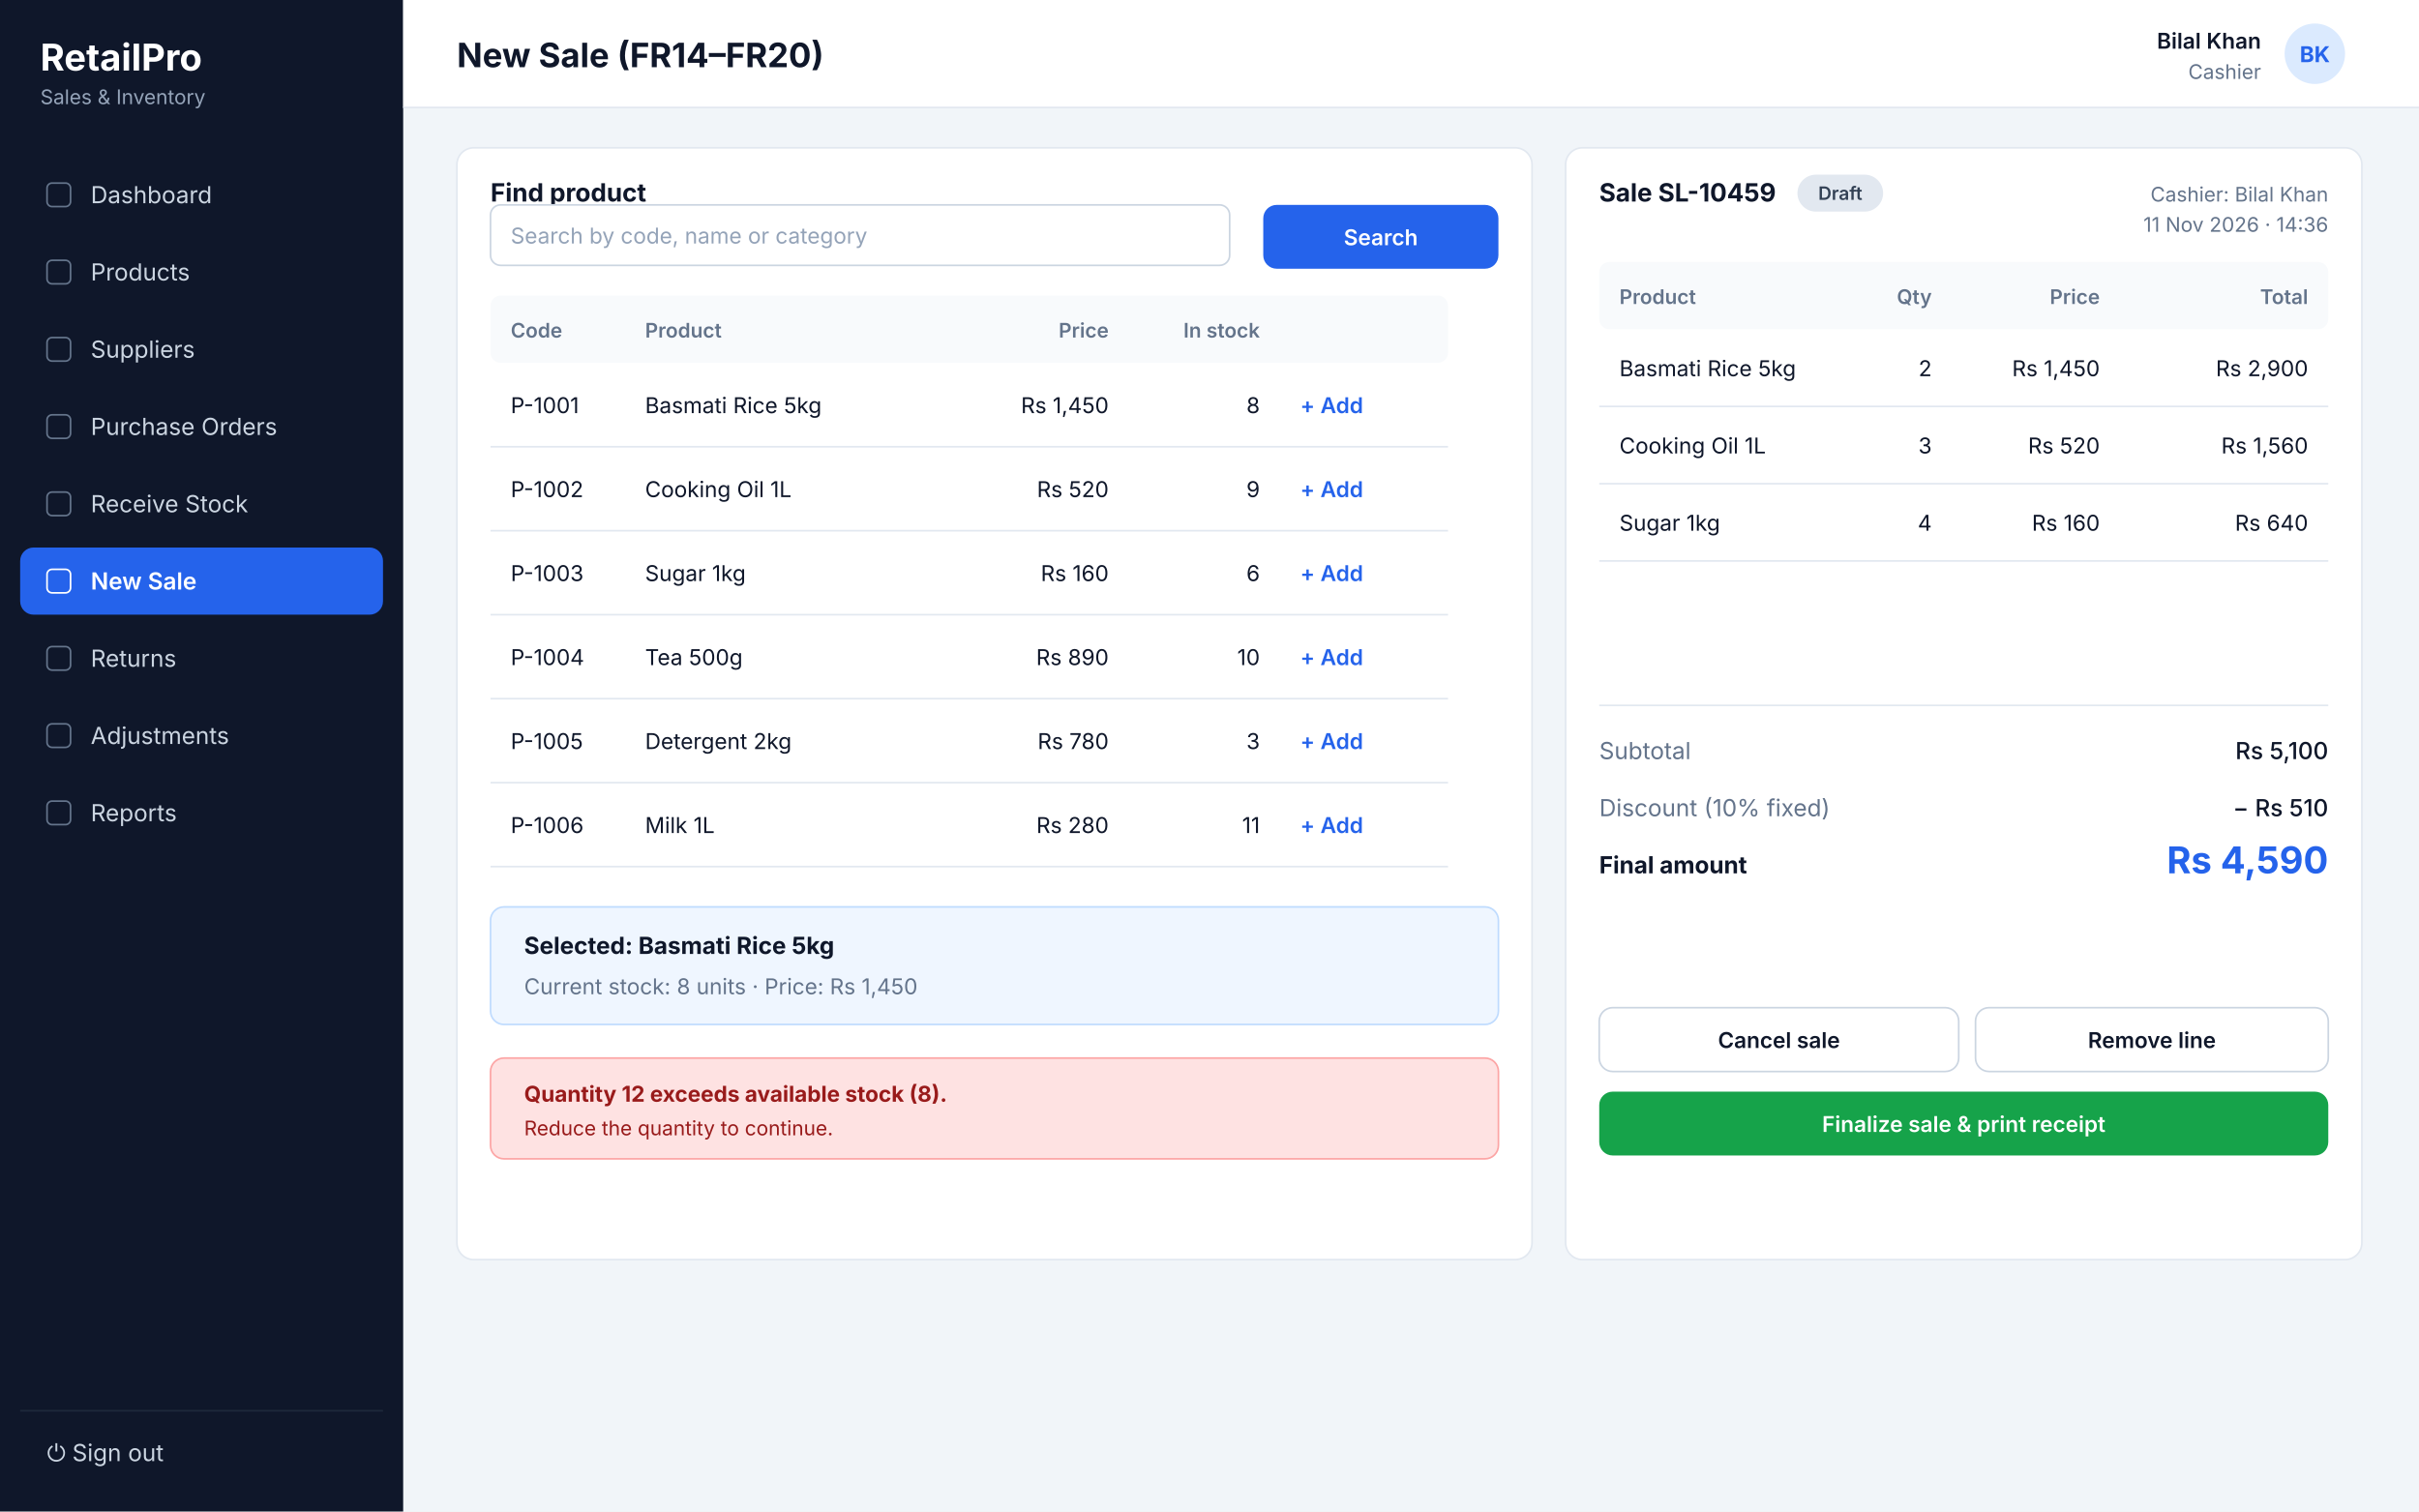
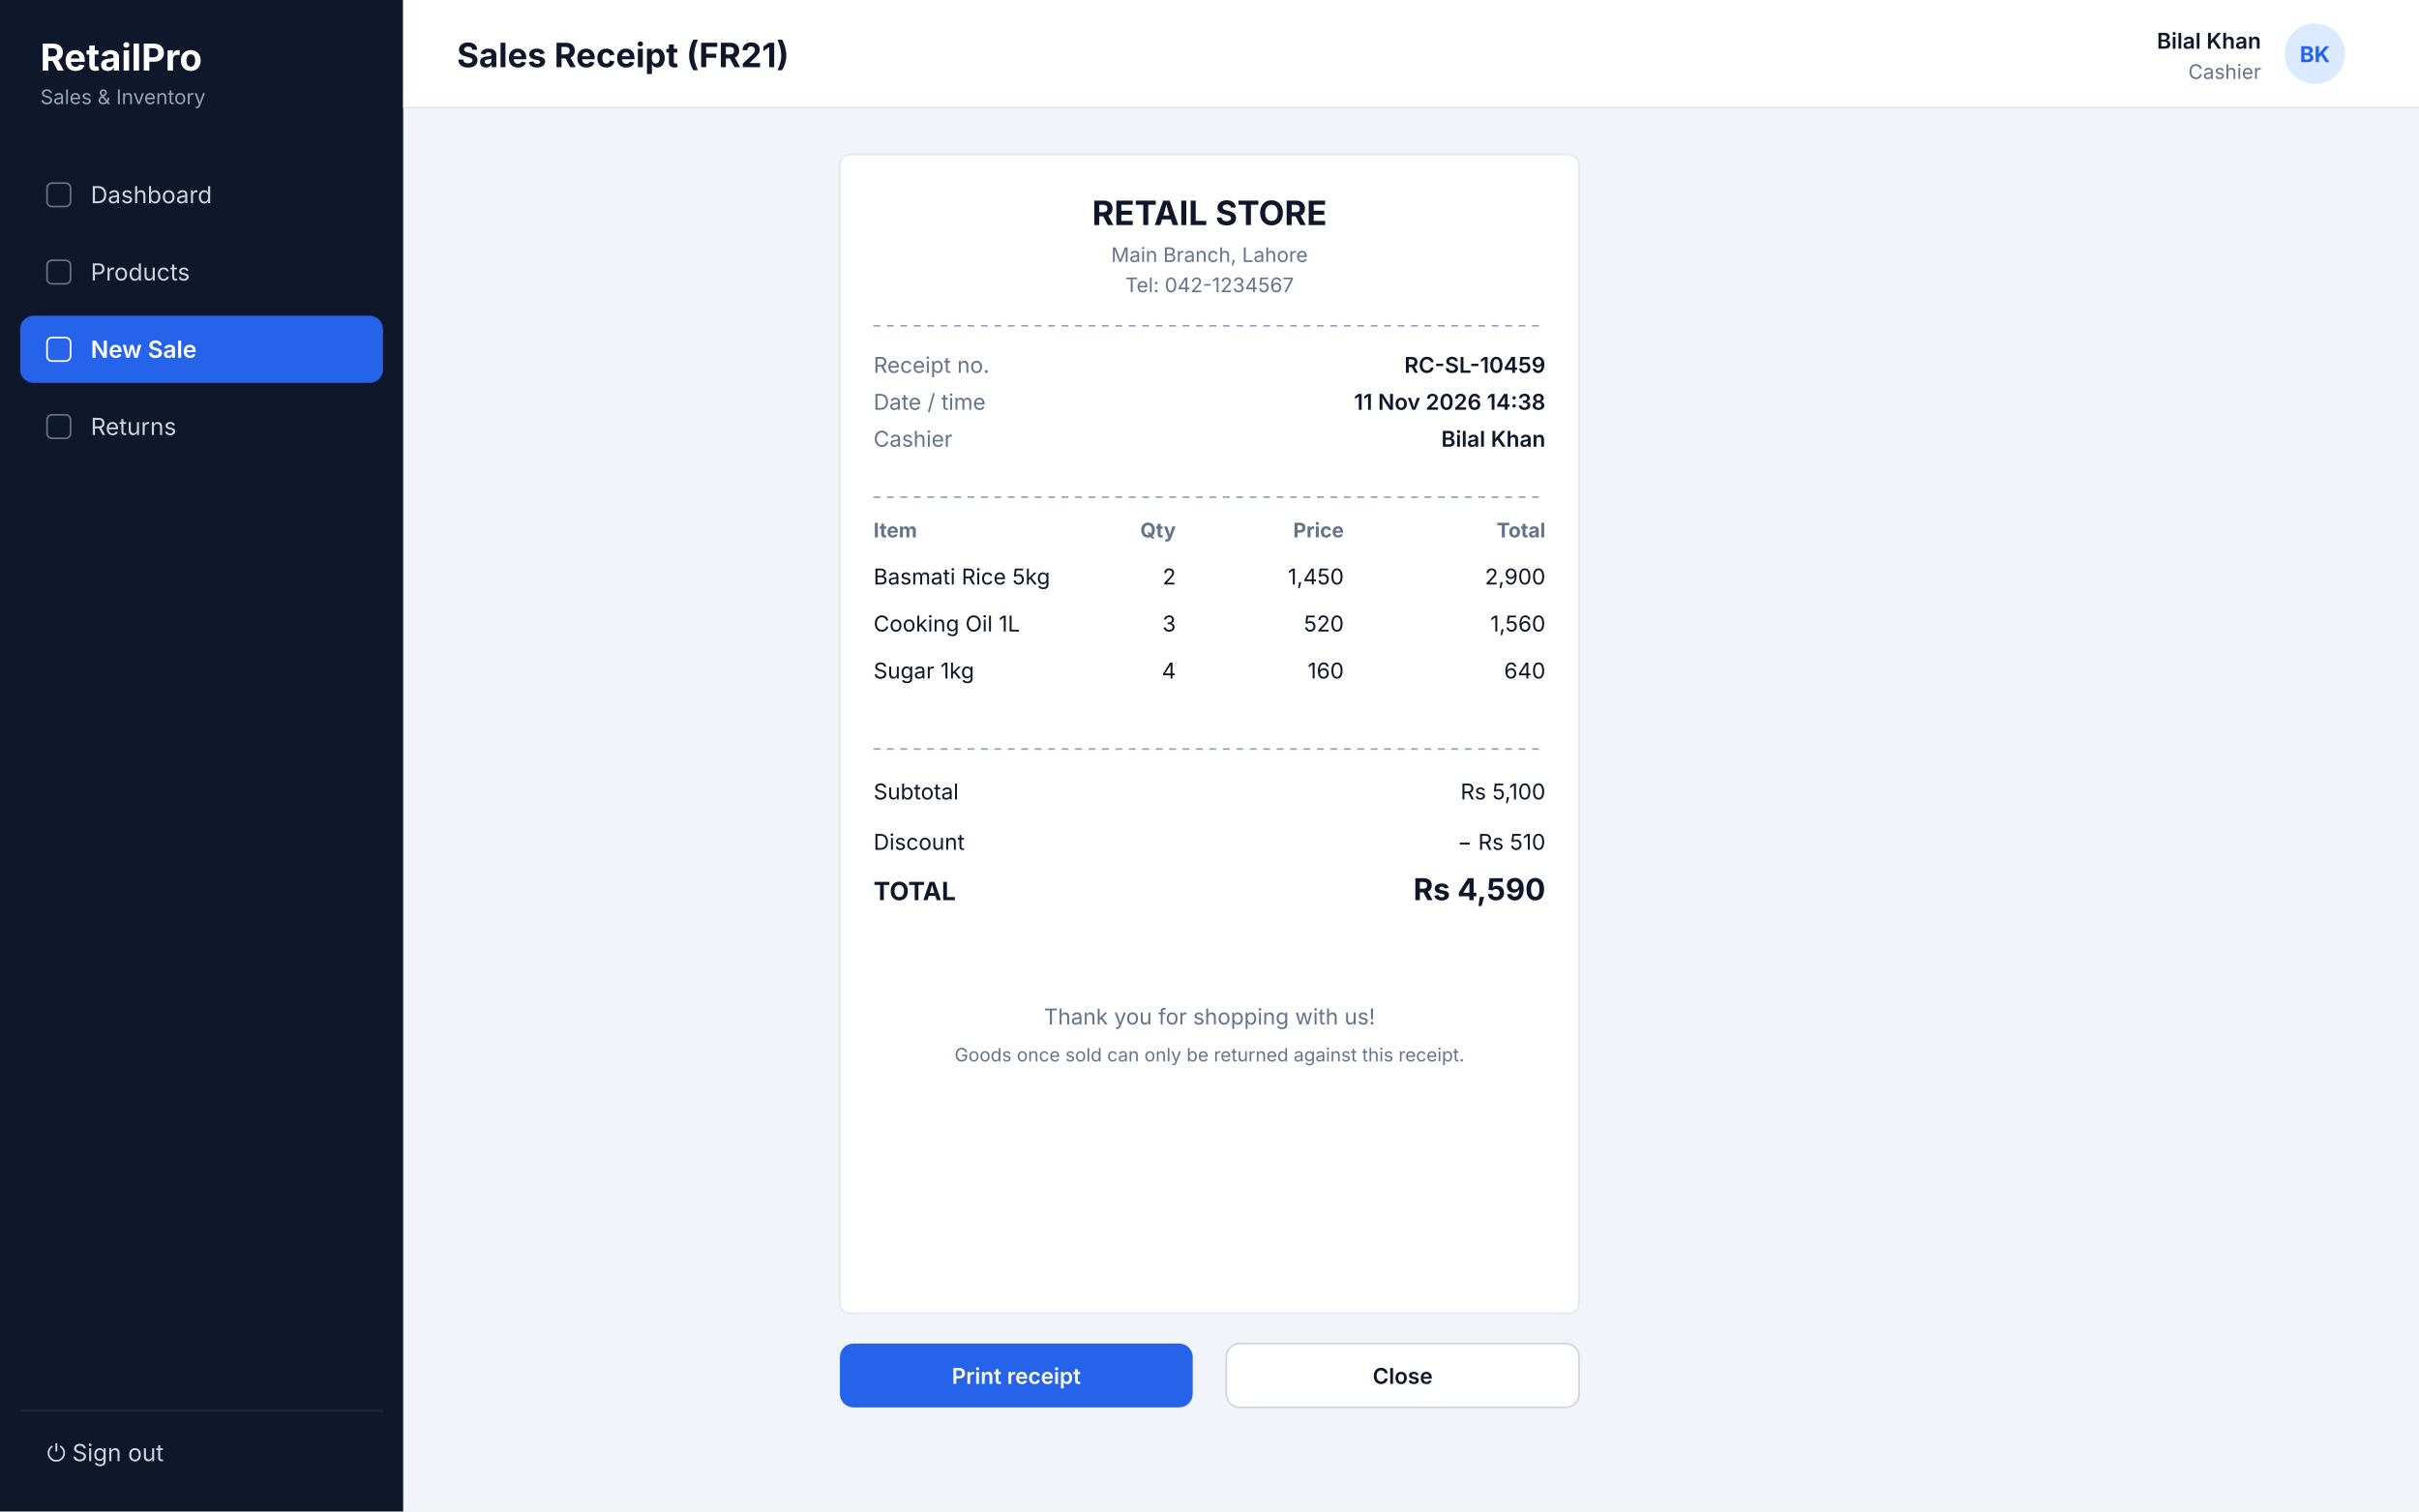
<svg xmlns="http://www.w3.org/2000/svg" width="1440" height="900" viewBox="0 0 1440 900">
  <rect x="0" y="0" width="1440" height="900" rx="0" fill="#F1F5F9" />
  <rect x="0" y="0" width="240" height="900" rx="0" fill="#0F172A" />
  <text x="24" y="42" font-family="Inter, Arial, sans-serif" font-size="22" font-weight="700" fill="#fff" text-anchor="start">RetailPro</text>
  <text x="24" y="62" font-family="Inter, Arial, sans-serif" font-size="12" font-weight="400" fill="#94A3B8" text-anchor="start">Sales &amp; Inventory</text>
  <rect x="28" y="109" width="14" height="14" rx="3" fill="none" stroke="#64748B" />
  <text x="54" y="121" font-family="Inter, Arial, sans-serif" font-size="14" font-weight="400" fill="#CBD5E1" text-anchor="start">Dashboard</text>
  <rect x="28" y="155" width="14" height="14" rx="3" fill="none" stroke="#64748B" />
  <text x="54" y="167" font-family="Inter, Arial, sans-serif" font-size="14" font-weight="400" fill="#CBD5E1" text-anchor="start">Products</text>
-   <rect x="28" y="201" width="14" height="14" rx="3" fill="none" stroke="#64748B" />
-   <text x="54" y="213" font-family="Inter, Arial, sans-serif" font-size="14" font-weight="400" fill="#CBD5E1" text-anchor="start">Suppliers</text>
+   <rect x="12" y="188" width="216" height="40" rx="8" fill="#2563EB" />
+   <rect x="28" y="201" width="14" height="14" rx="3" fill="none" stroke="#fff" />
+   <text x="54" y="213" font-family="Inter, Arial, sans-serif" font-size="14" font-weight="600" fill="#fff" text-anchor="start">New Sale</text>
  <rect x="28" y="247" width="14" height="14" rx="3" fill="none" stroke="#64748B" />
-   <text x="54" y="259" font-family="Inter, Arial, sans-serif" font-size="14" font-weight="400" fill="#CBD5E1" text-anchor="start">Purchase Orders</text>
-   <rect x="28" y="293" width="14" height="14" rx="3" fill="none" stroke="#64748B" />
-   <text x="54" y="305" font-family="Inter, Arial, sans-serif" font-size="14" font-weight="400" fill="#CBD5E1" text-anchor="start">Receive Stock</text>
-   <rect x="12" y="326" width="216" height="40" rx="8" fill="#2563EB" />
-   <rect x="28" y="339" width="14" height="14" rx="3" fill="none" stroke="#fff" />
-   <text x="54" y="351" font-family="Inter, Arial, sans-serif" font-size="14" font-weight="600" fill="#fff" text-anchor="start">New Sale</text>
-   <rect x="28" y="385" width="14" height="14" rx="3" fill="none" stroke="#64748B" />
-   <text x="54" y="397" font-family="Inter, Arial, sans-serif" font-size="14" font-weight="400" fill="#CBD5E1" text-anchor="start">Returns</text>
-   <rect x="28" y="431" width="14" height="14" rx="3" fill="none" stroke="#64748B" />
-   <text x="54" y="443" font-family="Inter, Arial, sans-serif" font-size="14" font-weight="400" fill="#CBD5E1" text-anchor="start">Adjustments</text>
-   <rect x="28" y="477" width="14" height="14" rx="3" fill="none" stroke="#64748B" />
-   <text x="54" y="489" font-family="Inter, Arial, sans-serif" font-size="14" font-weight="400" fill="#CBD5E1" text-anchor="start">Reports</text>
+   <text x="54" y="259" font-family="Inter, Arial, sans-serif" font-size="14" font-weight="400" fill="#CBD5E1" text-anchor="start">Returns</text>
  <line x1="12" y1="840" x2="228" y2="840" stroke="#1E293B" />
  <text x="28" y="870" font-family="Inter, Arial, sans-serif" font-size="14" font-weight="400" fill="#CBD5E1" text-anchor="start">⏻  Sign out</text>
  <rect x="240" y="0" width="1200" height="64" rx="0" fill="#fff" />
  <line x1="240" y1="64" x2="1440" y2="64" stroke="#E2E8F0" />
-   <text x="272" y="40" font-family="Inter, Arial, sans-serif" font-size="20" font-weight="700" fill="#0F172A" text-anchor="start">New Sale (FR14–FR20)</text>
+   <text x="272" y="40" font-family="Inter, Arial, sans-serif" font-size="20" font-weight="700" fill="#0F172A" text-anchor="start">Sales Receipt (FR21)</text>
  <circle cx="1378" cy="32" r="18" fill="#DBEAFE" />
  <text x="1378" y="37" font-family="Inter, Arial, sans-serif" font-size="13" font-weight="700" fill="#2563EB" text-anchor="middle">BK</text>
  <text x="1346" y="29" font-family="Inter, Arial, sans-serif" font-size="13" font-weight="600" fill="#0F172A" text-anchor="end">Bilal Khan</text>
  <text x="1346" y="47" font-family="Inter, Arial, sans-serif" font-size="12" font-weight="400" fill="#64748B" text-anchor="end">Cashier</text>
-   <rect x="272" y="88" width="640" height="662" rx="10" fill="#fff" stroke="#E2E8F0" />
-   <text x="292" y="120" font-family="Inter, Arial, sans-serif" font-size="15" font-weight="700" fill="#0F172A" text-anchor="start">Find product</text>
-   <text x="292" y="114" font-family="Inter, Arial, sans-serif" font-size="12" font-weight="500" fill="#64748B" text-anchor="start" />
-   <rect x="292" y="122" width="440" height="36" rx="6" fill="#fff" stroke="#CBD5E1" />
-   <text x="304" y="145" font-family="Inter, Arial, sans-serif" font-size="13" font-weight="400" fill="#94A3B8" text-anchor="start">Search by code, name or category</text>
-   <rect x="752" y="122" width="140" height="38" rx="8" fill="#2563EB" />
-   <text x="822.0" y="146" font-family="Inter, Arial, sans-serif" font-size="13" font-weight="600" fill="#fff" text-anchor="middle">Search</text>
-   <rect x="292" y="176" width="570" height="40" rx="6" fill="#F8FAFC" />
-   <text x="304" y="201" font-family="Inter, Arial, sans-serif" font-size="12" font-weight="600" fill="#64748B" text-anchor="start">Code</text>
-   <text x="384" y="201" font-family="Inter, Arial, sans-serif" font-size="12" font-weight="600" fill="#64748B" text-anchor="start">Product</text>
-   <text x="660" y="201" font-family="Inter, Arial, sans-serif" font-size="12" font-weight="600" fill="#64748B" text-anchor="end">Price</text>
-   <text x="750" y="201" font-family="Inter, Arial, sans-serif" font-size="12" font-weight="600" fill="#64748B" text-anchor="end">In stock</text>
-   <text x="774" y="201" font-family="Inter, Arial, sans-serif" font-size="12" font-weight="600" fill="#64748B" text-anchor="start" />
-   <line x1="292" y1="266" x2="862" y2="266" stroke="#E2E8F0" />
-   <text x="304" y="246.0" font-family="Inter, Arial, sans-serif" font-size="13" font-weight="400" fill="#0F172A" text-anchor="start">P-1001</text>
-   <text x="384" y="246.0" font-family="Inter, Arial, sans-serif" font-size="13" font-weight="400" fill="#0F172A" text-anchor="start">Basmati Rice 5kg</text>
-   <text x="660" y="246.0" font-family="Inter, Arial, sans-serif" font-size="13" font-weight="400" fill="#0F172A" text-anchor="end">Rs 1,450</text>
-   <text x="750" y="246.0" font-family="Inter, Arial, sans-serif" font-size="13" font-weight="400" fill="#0F172A" text-anchor="end">8</text>
-   <text x="774" y="246.0" font-family="Inter, Arial, sans-serif" font-size="13" font-weight="600" fill="#2563EB" text-anchor="start">+ Add</text>
-   <line x1="292" y1="316" x2="862" y2="316" stroke="#E2E8F0" />
-   <text x="304" y="296.0" font-family="Inter, Arial, sans-serif" font-size="13" font-weight="400" fill="#0F172A" text-anchor="start">P-1002</text>
-   <text x="384" y="296.0" font-family="Inter, Arial, sans-serif" font-size="13" font-weight="400" fill="#0F172A" text-anchor="start">Cooking Oil 1L</text>
-   <text x="660" y="296.0" font-family="Inter, Arial, sans-serif" font-size="13" font-weight="400" fill="#0F172A" text-anchor="end">Rs 520</text>
-   <text x="750" y="296.0" font-family="Inter, Arial, sans-serif" font-size="13" font-weight="400" fill="#0F172A" text-anchor="end">9</text>
-   <text x="774" y="296.0" font-family="Inter, Arial, sans-serif" font-size="13" font-weight="600" fill="#2563EB" text-anchor="start">+ Add</text>
-   <line x1="292" y1="366" x2="862" y2="366" stroke="#E2E8F0" />
-   <text x="304" y="346.0" font-family="Inter, Arial, sans-serif" font-size="13" font-weight="400" fill="#0F172A" text-anchor="start">P-1003</text>
-   <text x="384" y="346.0" font-family="Inter, Arial, sans-serif" font-size="13" font-weight="400" fill="#0F172A" text-anchor="start">Sugar 1kg</text>
-   <text x="660" y="346.0" font-family="Inter, Arial, sans-serif" font-size="13" font-weight="400" fill="#0F172A" text-anchor="end">Rs 160</text>
-   <text x="750" y="346.0" font-family="Inter, Arial, sans-serif" font-size="13" font-weight="400" fill="#0F172A" text-anchor="end">6</text>
-   <text x="774" y="346.0" font-family="Inter, Arial, sans-serif" font-size="13" font-weight="600" fill="#2563EB" text-anchor="start">+ Add</text>
-   <line x1="292" y1="416" x2="862" y2="416" stroke="#E2E8F0" />
-   <text x="304" y="396.0" font-family="Inter, Arial, sans-serif" font-size="13" font-weight="400" fill="#0F172A" text-anchor="start">P-1004</text>
-   <text x="384" y="396.0" font-family="Inter, Arial, sans-serif" font-size="13" font-weight="400" fill="#0F172A" text-anchor="start">Tea 500g</text>
-   <text x="660" y="396.0" font-family="Inter, Arial, sans-serif" font-size="13" font-weight="400" fill="#0F172A" text-anchor="end">Rs 890</text>
-   <text x="750" y="396.0" font-family="Inter, Arial, sans-serif" font-size="13" font-weight="400" fill="#0F172A" text-anchor="end">10</text>
-   <text x="774" y="396.0" font-family="Inter, Arial, sans-serif" font-size="13" font-weight="600" fill="#2563EB" text-anchor="start">+ Add</text>
-   <line x1="292" y1="466" x2="862" y2="466" stroke="#E2E8F0" />
-   <text x="304" y="446.0" font-family="Inter, Arial, sans-serif" font-size="13" font-weight="400" fill="#0F172A" text-anchor="start">P-1005</text>
-   <text x="384" y="446.0" font-family="Inter, Arial, sans-serif" font-size="13" font-weight="400" fill="#0F172A" text-anchor="start">Detergent 2kg</text>
-   <text x="660" y="446.0" font-family="Inter, Arial, sans-serif" font-size="13" font-weight="400" fill="#0F172A" text-anchor="end">Rs 780</text>
-   <text x="750" y="446.0" font-family="Inter, Arial, sans-serif" font-size="13" font-weight="400" fill="#0F172A" text-anchor="end">3</text>
-   <text x="774" y="446.0" font-family="Inter, Arial, sans-serif" font-size="13" font-weight="600" fill="#2563EB" text-anchor="start">+ Add</text>
-   <line x1="292" y1="516" x2="862" y2="516" stroke="#E2E8F0" />
-   <text x="304" y="496.0" font-family="Inter, Arial, sans-serif" font-size="13" font-weight="400" fill="#0F172A" text-anchor="start">P-1006</text>
-   <text x="384" y="496.0" font-family="Inter, Arial, sans-serif" font-size="13" font-weight="400" fill="#0F172A" text-anchor="start">Milk 1L</text>
-   <text x="660" y="496.0" font-family="Inter, Arial, sans-serif" font-size="13" font-weight="400" fill="#0F172A" text-anchor="end">Rs 280</text>
-   <text x="750" y="496.0" font-family="Inter, Arial, sans-serif" font-size="13" font-weight="400" fill="#0F172A" text-anchor="end">11</text>
-   <text x="774" y="496.0" font-family="Inter, Arial, sans-serif" font-size="13" font-weight="600" fill="#2563EB" text-anchor="start">+ Add</text>
-   <rect x="292" y="540" width="600" height="70" rx="8" fill="#EFF6FF" stroke="#BFDBFE" />
-   <text x="312" y="568" font-family="Inter, Arial, sans-serif" font-size="14" font-weight="700" fill="#0F172A" text-anchor="start">Selected: Basmati Rice 5kg</text>
-   <text x="312" y="592" font-family="Inter, Arial, sans-serif" font-size="13" font-weight="400" fill="#64748B" text-anchor="start">Current stock: 8 units   ·   Price: Rs 1,450</text>
-   <rect x="292" y="630" width="600" height="60" rx="8" fill="#FEE2E2" stroke="#FCA5A5" />
-   <text x="312" y="656" font-family="Inter, Arial, sans-serif" font-size="13" font-weight="700" fill="#991B1B" text-anchor="start">Quantity 12 exceeds available stock (8).</text>
-   <text x="312" y="676" font-family="Inter, Arial, sans-serif" font-size="12" font-weight="400" fill="#991B1B" text-anchor="start">Reduce the quantity to continue.</text>
-   <rect x="932" y="88" width="474" height="662" rx="10" fill="#fff" stroke="#E2E8F0" />
-   <text x="952" y="120" font-family="Inter, Arial, sans-serif" font-size="15" font-weight="700" fill="#0F172A" text-anchor="start">Sale SL-10459</text>
-   <rect x="1070" y="104" width="51.0" height="22" rx="11" fill="#E2E8F0" />
-   <text x="1095.5" y="119" font-family="Inter, Arial, sans-serif" font-size="11" font-weight="600" fill="#334155" text-anchor="middle">Draft</text>
-   <text x="1386" y="120" font-family="Inter, Arial, sans-serif" font-size="12" font-weight="400" fill="#64748B" text-anchor="end">Cashier: Bilal Khan</text>
-   <text x="1386" y="138" font-family="Inter, Arial, sans-serif" font-size="12" font-weight="400" fill="#64748B" text-anchor="end">11 Nov 2026 · 14:36</text>
-   <rect x="952" y="156" width="434" height="40" rx="6" fill="#F8FAFC" />
-   <text x="964" y="181" font-family="Inter, Arial, sans-serif" font-size="12" font-weight="600" fill="#64748B" text-anchor="start">Product</text>
-   <text x="1150" y="181" font-family="Inter, Arial, sans-serif" font-size="12" font-weight="600" fill="#64748B" text-anchor="end">Qty</text>
-   <text x="1250" y="181" font-family="Inter, Arial, sans-serif" font-size="12" font-weight="600" fill="#64748B" text-anchor="end">Price</text>
-   <text x="1374" y="181" font-family="Inter, Arial, sans-serif" font-size="12" font-weight="600" fill="#64748B" text-anchor="end">Total</text>
-   <line x1="952" y1="242" x2="1386" y2="242" stroke="#E2E8F0" />
-   <text x="964" y="224.0" font-family="Inter, Arial, sans-serif" font-size="13" font-weight="400" fill="#0F172A" text-anchor="start">Basmati Rice 5kg</text>
-   <text x="1150" y="224.0" font-family="Inter, Arial, sans-serif" font-size="13" font-weight="400" fill="#0F172A" text-anchor="end">2</text>
-   <text x="1250" y="224.0" font-family="Inter, Arial, sans-serif" font-size="13" font-weight="400" fill="#0F172A" text-anchor="end">Rs 1,450</text>
-   <text x="1374" y="224.0" font-family="Inter, Arial, sans-serif" font-size="13" font-weight="400" fill="#0F172A" text-anchor="end">Rs 2,900</text>
-   <line x1="952" y1="288" x2="1386" y2="288" stroke="#E2E8F0" />
-   <text x="964" y="270.0" font-family="Inter, Arial, sans-serif" font-size="13" font-weight="400" fill="#0F172A" text-anchor="start">Cooking Oil 1L</text>
-   <text x="1150" y="270.0" font-family="Inter, Arial, sans-serif" font-size="13" font-weight="400" fill="#0F172A" text-anchor="end">3</text>
-   <text x="1250" y="270.0" font-family="Inter, Arial, sans-serif" font-size="13" font-weight="400" fill="#0F172A" text-anchor="end">Rs 520</text>
-   <text x="1374" y="270.0" font-family="Inter, Arial, sans-serif" font-size="13" font-weight="400" fill="#0F172A" text-anchor="end">Rs 1,560</text>
-   <line x1="952" y1="334" x2="1386" y2="334" stroke="#E2E8F0" />
-   <text x="964" y="316.0" font-family="Inter, Arial, sans-serif" font-size="13" font-weight="400" fill="#0F172A" text-anchor="start">Sugar 1kg</text>
-   <text x="1150" y="316.0" font-family="Inter, Arial, sans-serif" font-size="13" font-weight="400" fill="#0F172A" text-anchor="end">4</text>
-   <text x="1250" y="316.0" font-family="Inter, Arial, sans-serif" font-size="13" font-weight="400" fill="#0F172A" text-anchor="end">Rs 160</text>
-   <text x="1374" y="316.0" font-family="Inter, Arial, sans-serif" font-size="13" font-weight="400" fill="#0F172A" text-anchor="end">Rs 640</text>
-   <line x1="952" y1="420" x2="1386" y2="420" stroke="#E2E8F0" />
-   <text x="952" y="452" font-family="Inter, Arial, sans-serif" font-size="14" font-weight="400" fill="#64748B" text-anchor="start">Subtotal</text>
-   <text x="1386" y="452" font-family="Inter, Arial, sans-serif" font-size="14" font-weight="500" fill="#0F172A" text-anchor="end">Rs 5,100</text>
-   <text x="952" y="486" font-family="Inter, Arial, sans-serif" font-size="14" font-weight="400" fill="#64748B" text-anchor="start">Discount (10% fixed)</text>
-   <text x="1386" y="486" font-family="Inter, Arial, sans-serif" font-size="14" font-weight="500" fill="#0F172A" text-anchor="end">− Rs 510</text>
-   <text x="952" y="520" font-family="Inter, Arial, sans-serif" font-size="14" font-weight="700" fill="#0F172A" text-anchor="start">Final amount</text>
-   <text x="1386" y="520" font-family="Inter, Arial, sans-serif" font-size="22" font-weight="700" fill="#2563EB" text-anchor="end">Rs 4,590</text>
-   <rect x="952" y="600" width="214" height="38" rx="8" fill="#fff" stroke="#CBD5E1" />
-   <text x="1059.0" y="624" font-family="Inter, Arial, sans-serif" font-size="13" font-weight="600" fill="#0F172A" text-anchor="middle">Cancel sale</text>
-   <rect x="1176" y="600" width="210" height="38" rx="8" fill="#fff" stroke="#CBD5E1" />
-   <text x="1281.0" y="624" font-family="Inter, Arial, sans-serif" font-size="13" font-weight="600" fill="#0F172A" text-anchor="middle">Remove line</text>
-   <rect x="952" y="650" width="434" height="38" rx="8" fill="#16A34A" />
-   <text x="1169.0" y="674" font-family="Inter, Arial, sans-serif" font-size="13" font-weight="600" fill="#fff" text-anchor="middle">Finalize sale &amp; print receipt</text>
+   <rect x="500" y="92" width="440" height="690" rx="6" fill="#fff" stroke="#E2E8F0" />
+   <text x="720" y="134" font-family="Inter, Arial, sans-serif" font-size="20" font-weight="700" fill="#0F172A" text-anchor="middle">RETAIL STORE</text>
+   <text x="720" y="156" font-family="Inter, Arial, sans-serif" font-size="12" font-weight="400" fill="#64748B" text-anchor="middle">Main Branch, Lahore</text>
+   <text x="720" y="174" font-family="Inter, Arial, sans-serif" font-size="12" font-weight="400" fill="#64748B" text-anchor="middle">Tel: 042-1234567</text>
+   <line x1="520" y1="194" x2="920" y2="194" stroke="#94A3B8" stroke-dasharray="4 4" />
+   <text x="520" y="222" font-family="Inter, Arial, sans-serif" font-size="13" font-weight="400" fill="#64748B" text-anchor="start">Receipt no.</text>
+   <text x="920" y="222" font-family="Inter, Arial, sans-serif" font-size="13" font-weight="600" fill="#0F172A" text-anchor="end">RC-SL-10459</text>
+   <text x="520" y="244" font-family="Inter, Arial, sans-serif" font-size="13" font-weight="400" fill="#64748B" text-anchor="start">Date / time</text>
+   <text x="920" y="244" font-family="Inter, Arial, sans-serif" font-size="13" font-weight="600" fill="#0F172A" text-anchor="end">11 Nov 2026 14:38</text>
+   <text x="520" y="266" font-family="Inter, Arial, sans-serif" font-size="13" font-weight="400" fill="#64748B" text-anchor="start">Cashier</text>
+   <text x="920" y="266" font-family="Inter, Arial, sans-serif" font-size="13" font-weight="600" fill="#0F172A" text-anchor="end">Bilal Khan</text>
+   <line x1="520" y1="296" x2="920" y2="296" stroke="#94A3B8" stroke-dasharray="4 4" />
+   <text x="520" y="320" font-family="Inter, Arial, sans-serif" font-size="12" font-weight="700" fill="#64748B" text-anchor="start">Item</text>
+   <text x="700" y="320" font-family="Inter, Arial, sans-serif" font-size="12" font-weight="700" fill="#64748B" text-anchor="end">Qty</text>
+   <text x="800" y="320" font-family="Inter, Arial, sans-serif" font-size="12" font-weight="700" fill="#64748B" text-anchor="end">Price</text>
+   <text x="920" y="320" font-family="Inter, Arial, sans-serif" font-size="12" font-weight="700" fill="#64748B" text-anchor="end">Total</text>
+   <text x="520" y="348" font-family="Inter, Arial, sans-serif" font-size="13" font-weight="400" fill="#0F172A" text-anchor="start">Basmati Rice 5kg</text>
+   <text x="700" y="348" font-family="Inter, Arial, sans-serif" font-size="13" font-weight="400" fill="#0F172A" text-anchor="end">2</text>
+   <text x="800" y="348" font-family="Inter, Arial, sans-serif" font-size="13" font-weight="400" fill="#0F172A" text-anchor="end">1,450</text>
+   <text x="920" y="348" font-family="Inter, Arial, sans-serif" font-size="13" font-weight="400" fill="#0F172A" text-anchor="end">2,900</text>
+   <text x="520" y="376" font-family="Inter, Arial, sans-serif" font-size="13" font-weight="400" fill="#0F172A" text-anchor="start">Cooking Oil 1L</text>
+   <text x="700" y="376" font-family="Inter, Arial, sans-serif" font-size="13" font-weight="400" fill="#0F172A" text-anchor="end">3</text>
+   <text x="800" y="376" font-family="Inter, Arial, sans-serif" font-size="13" font-weight="400" fill="#0F172A" text-anchor="end">520</text>
+   <text x="920" y="376" font-family="Inter, Arial, sans-serif" font-size="13" font-weight="400" fill="#0F172A" text-anchor="end">1,560</text>
+   <text x="520" y="404" font-family="Inter, Arial, sans-serif" font-size="13" font-weight="400" fill="#0F172A" text-anchor="start">Sugar 1kg</text>
+   <text x="700" y="404" font-family="Inter, Arial, sans-serif" font-size="13" font-weight="400" fill="#0F172A" text-anchor="end">4</text>
+   <text x="800" y="404" font-family="Inter, Arial, sans-serif" font-size="13" font-weight="400" fill="#0F172A" text-anchor="end">160</text>
+   <text x="920" y="404" font-family="Inter, Arial, sans-serif" font-size="13" font-weight="400" fill="#0F172A" text-anchor="end">640</text>
+   <line x1="520" y1="446" x2="920" y2="446" stroke="#94A3B8" stroke-dasharray="4 4" />
+   <text x="520" y="476" font-family="Inter, Arial, sans-serif" font-size="13" font-weight="400" fill="#0F172A" text-anchor="start">Subtotal</text>
+   <text x="920" y="476" font-family="Inter, Arial, sans-serif" font-size="13" font-weight="400" fill="#0F172A" text-anchor="end">Rs 5,100</text>
+   <text x="520" y="506" font-family="Inter, Arial, sans-serif" font-size="13" font-weight="400" fill="#0F172A" text-anchor="start">Discount</text>
+   <text x="920" y="506" font-family="Inter, Arial, sans-serif" font-size="13" font-weight="400" fill="#0F172A" text-anchor="end">− Rs 510</text>
+   <text x="520" y="536" font-family="Inter, Arial, sans-serif" font-size="15" font-weight="700" fill="#0F172A" text-anchor="start">TOTAL</text>
+   <text x="920" y="536" font-family="Inter, Arial, sans-serif" font-size="18" font-weight="700" fill="#0F172A" text-anchor="end">Rs 4,590</text>
+   <text x="720" y="610" font-family="Inter, Arial, sans-serif" font-size="13" font-weight="400" fill="#64748B" text-anchor="middle">Thank you for shopping with us!</text>
+   <text x="720" y="632" font-family="Inter, Arial, sans-serif" font-size="11" font-weight="400" fill="#64748B" text-anchor="middle">Goods once sold can only be returned against this receipt.</text>
+   <rect x="500" y="800" width="210" height="38" rx="8" fill="#2563EB" />
+   <text x="605.0" y="824" font-family="Inter, Arial, sans-serif" font-size="13" font-weight="600" fill="#fff" text-anchor="middle">Print receipt</text>
+   <rect x="730" y="800" width="210" height="38" rx="8" fill="#fff" stroke="#CBD5E1" />
+   <text x="835.0" y="824" font-family="Inter, Arial, sans-serif" font-size="13" font-weight="600" fill="#0F172A" text-anchor="middle">Close</text>
</svg>
